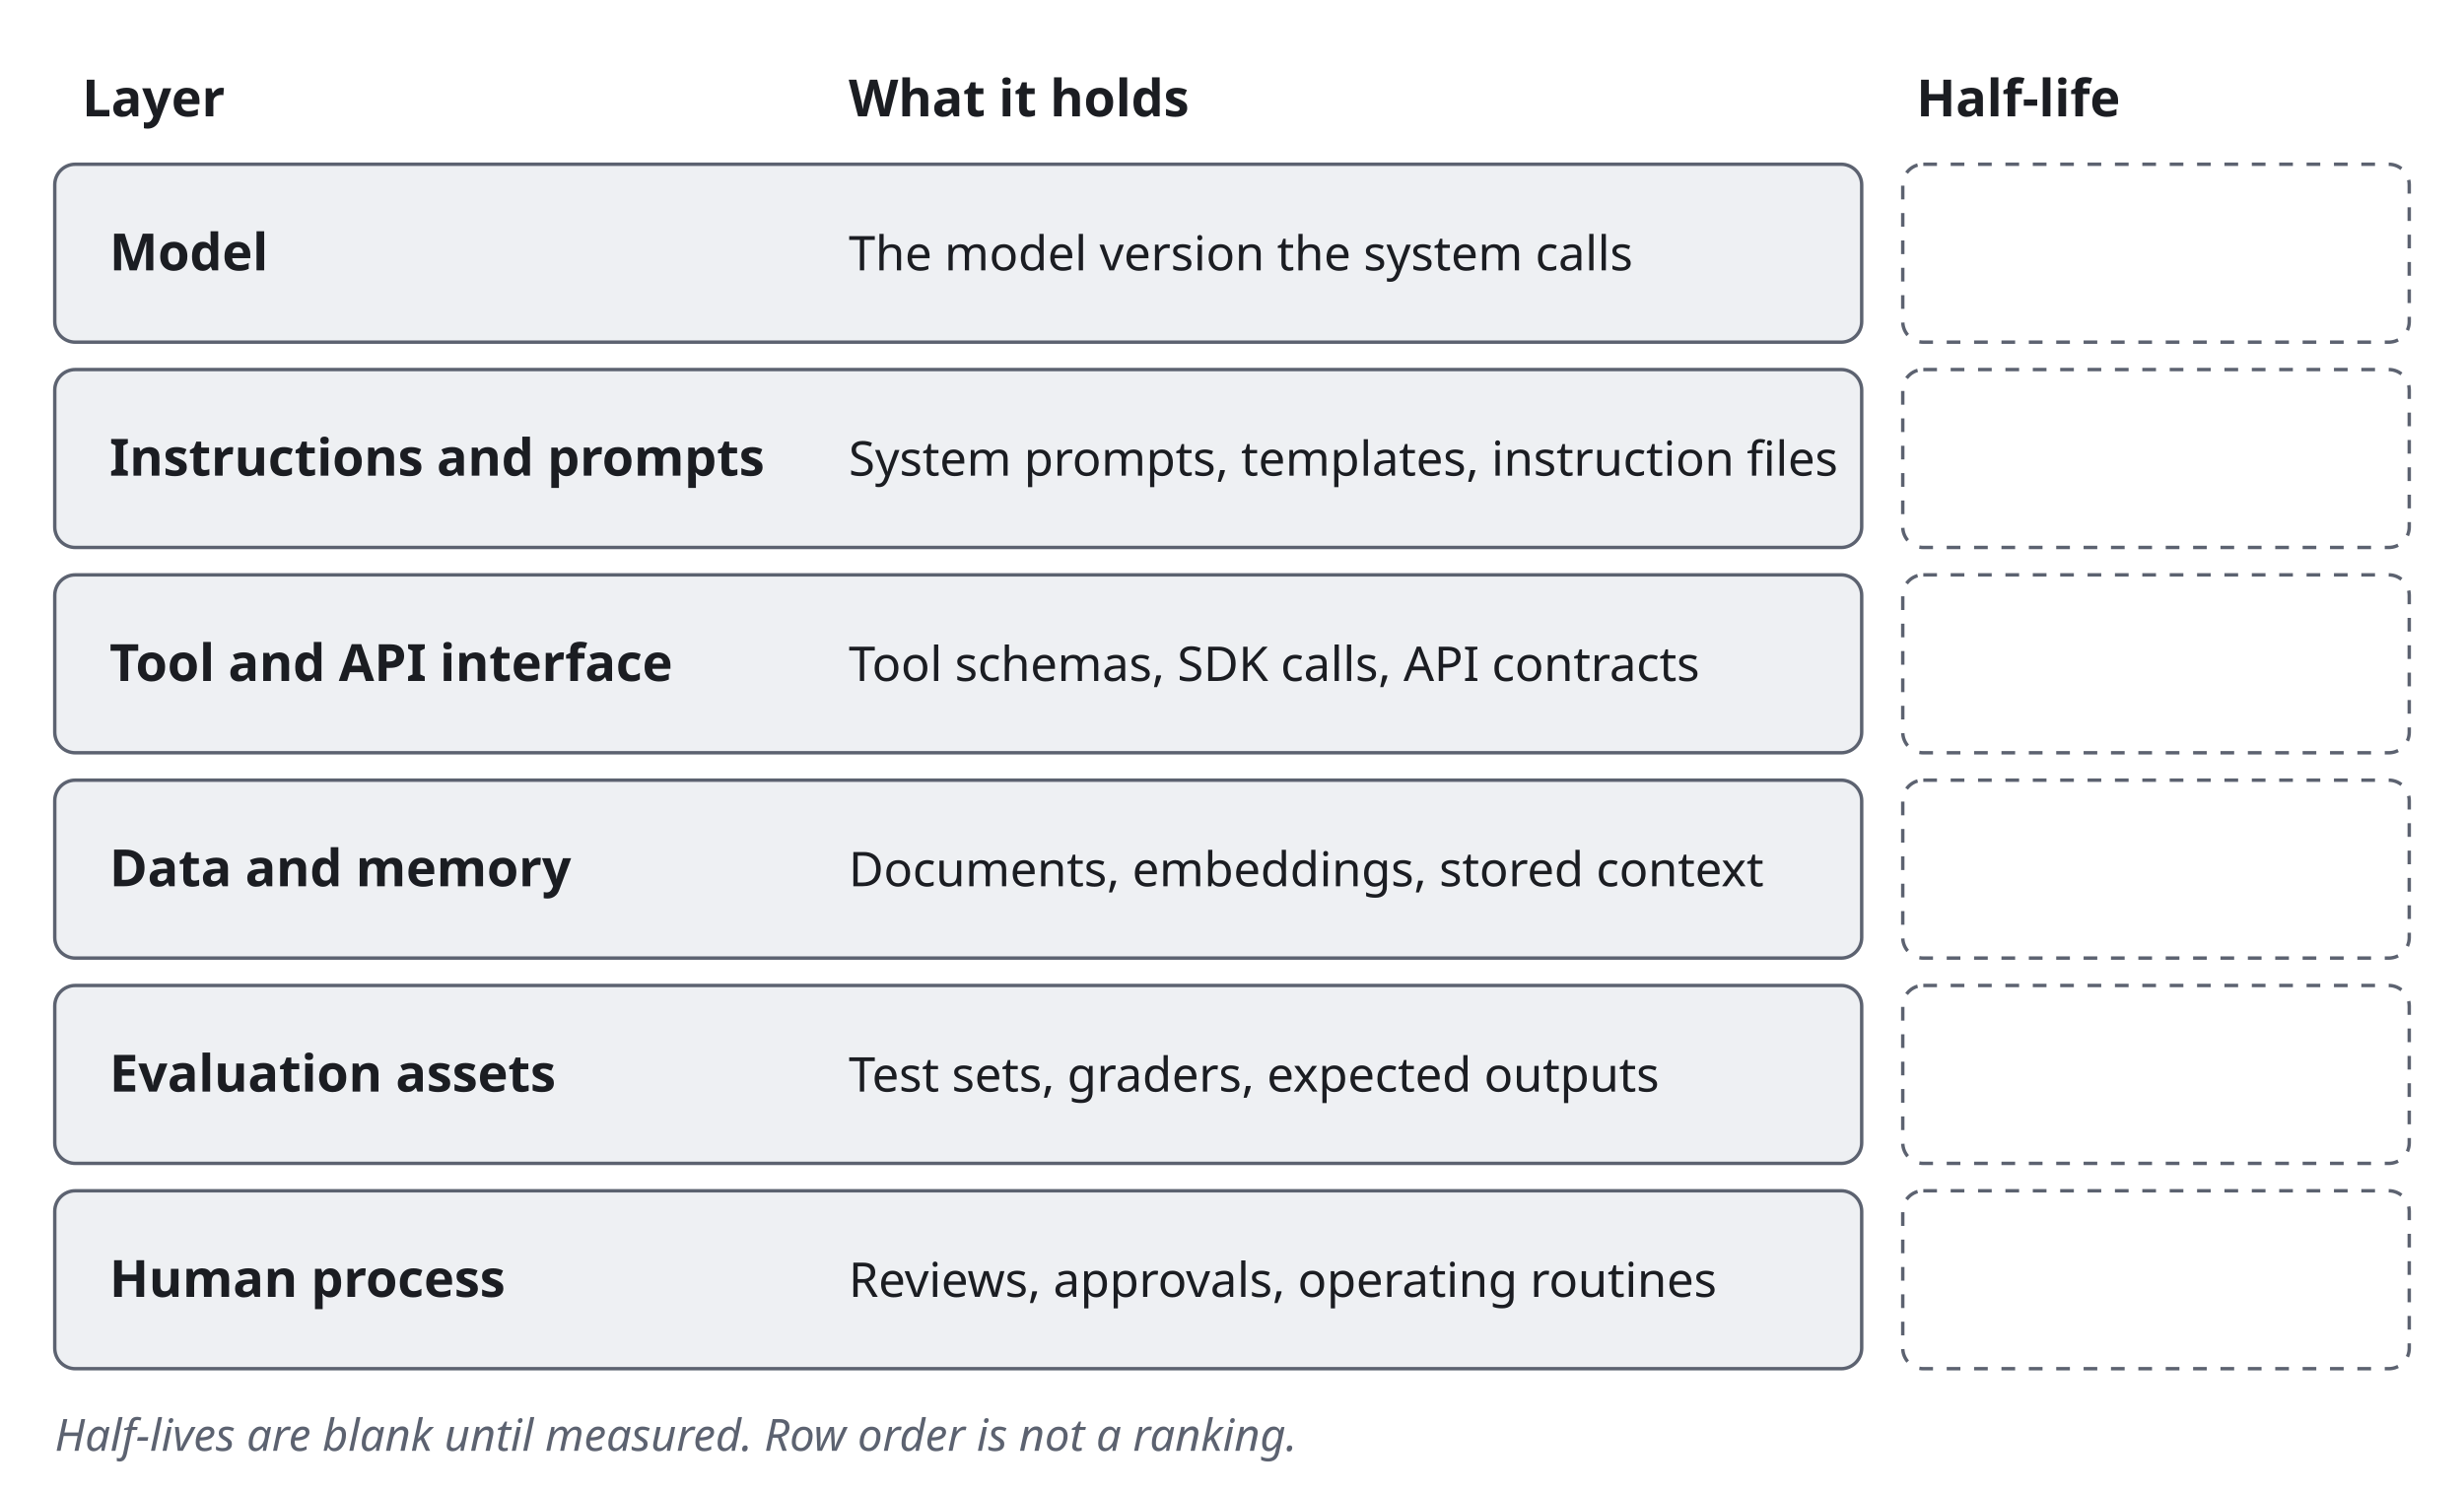
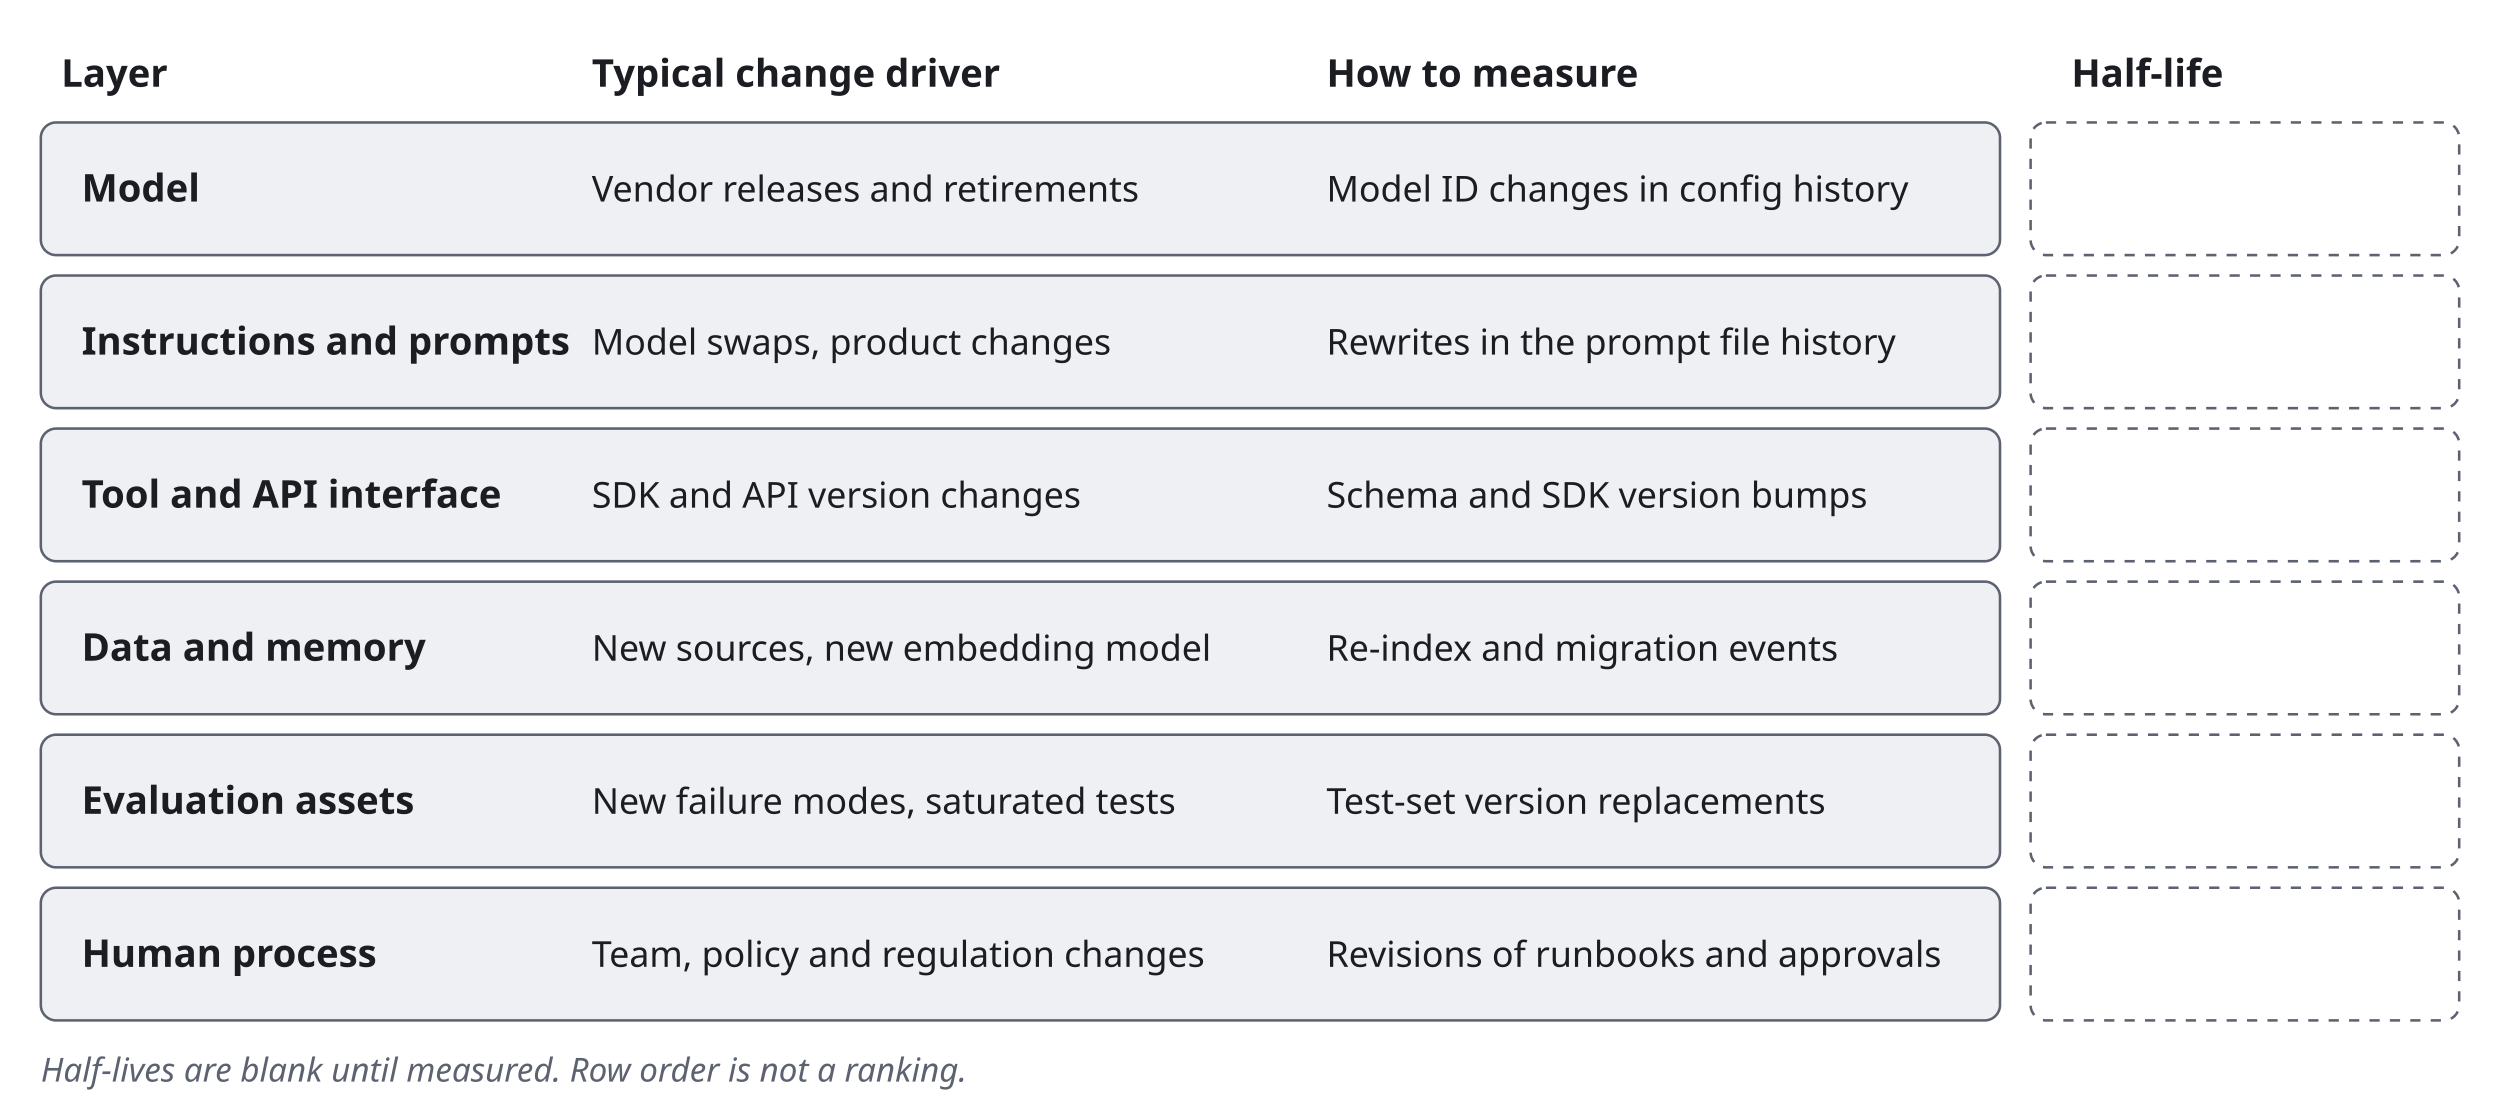
- <svg xmlns="http://www.w3.org/2000/svg" viewBox="0 0 720 436" role="img" aria-labelledby="layers-title layers-desc">
+ <svg xmlns="http://www.w3.org/2000/svg" viewBox="0 0 980 436" role="img" aria-labelledby="layers-title layers-desc">
  <style>
    /* Colours come from the page palette (src/styles/diagrams.css); the fallbacks are the light theme. */
    .ha-bg { fill: var(--ha-surface, #ffffff); }
    .ha-row { fill: var(--ha-fill, #eef0f3); stroke: var(--ha-line, #5c6270); stroke-width: 1; }
    .ha-blank { fill: none; stroke: var(--ha-line, #5c6270); stroke-width: 1; stroke-dasharray: 4 4; }
    .ha-head { fill: var(--ha-ink, #1b1d22); font: 600 15px system-ui, sans-serif; }
    .ha-name { fill: var(--ha-ink, #1b1d22); font: 600 15px system-ui, sans-serif; }
    .ha-text { fill: var(--ha-ink, #1b1d22); font: 14px system-ui, sans-serif; }
    .ha-note { fill: var(--ha-line, #5c6270); font: italic 13px system-ui, sans-serif; }
  </style>
-   <rect class="ha-bg" width="720" height="436" />
+   <rect class="ha-bg" width="980" height="436" />
  <text class="ha-head" x="24" y="34">Layer</text>
-   <text class="ha-head" x="248" y="34">What it holds</text>
-   <text class="ha-head" x="560" y="34">Half-life</text>
-   <rect class="ha-row" x="16" y="48" width="528" height="52" rx="6" />
+   <text class="ha-head" x="232" y="34">Typical change driver</text>
+   <text class="ha-head" x="520" y="34">How to measure</text>
+   <text class="ha-head" x="812" y="34">Half-life</text>
+   <rect class="ha-row" x="16" y="48" width="768" height="52" rx="6" />
  <text class="ha-name" x="32" y="79">Model</text>
-   <text class="ha-text" x="248" y="79">The model version the system calls</text>
-   <rect class="ha-blank" x="556" y="48" width="148" height="52" rx="6" />
-   <rect class="ha-row" x="16" y="108" width="528" height="52" rx="6" />
+   <text class="ha-text" x="232" y="79">Vendor releases and retirements</text>
+   <text class="ha-text" x="520" y="79">Model ID changes in config history</text>
+   <rect class="ha-blank" x="796" y="48" width="168" height="52" rx="6" />
+   <rect class="ha-row" x="16" y="108" width="768" height="52" rx="6" />
  <text class="ha-name" x="32" y="139">Instructions and prompts</text>
-   <text class="ha-text" x="248" y="139">System prompts, templates, instruction files</text>
-   <rect class="ha-blank" x="556" y="108" width="148" height="52" rx="6" />
-   <rect class="ha-row" x="16" y="168" width="528" height="52" rx="6" />
+   <text class="ha-text" x="232" y="139">Model swaps, product changes</text>
+   <text class="ha-text" x="520" y="139">Rewrites in the prompt file history</text>
+   <rect class="ha-blank" x="796" y="108" width="168" height="52" rx="6" />
+   <rect class="ha-row" x="16" y="168" width="768" height="52" rx="6" />
  <text class="ha-name" x="32" y="199">Tool and API interface</text>
-   <text class="ha-text" x="248" y="199">Tool schemas, SDK calls, API contracts</text>
-   <rect class="ha-blank" x="556" y="168" width="148" height="52" rx="6" />
-   <rect class="ha-row" x="16" y="228" width="528" height="52" rx="6" />
+   <text class="ha-text" x="232" y="199">SDK and API version changes</text>
+   <text class="ha-text" x="520" y="199">Schema and SDK version bumps</text>
+   <rect class="ha-blank" x="796" y="168" width="168" height="52" rx="6" />
+   <rect class="ha-row" x="16" y="228" width="768" height="52" rx="6" />
  <text class="ha-name" x="32" y="259">Data and memory</text>
-   <text class="ha-text" x="248" y="259">Documents, embeddings, stored context</text>
-   <rect class="ha-blank" x="556" y="228" width="148" height="52" rx="6" />
-   <rect class="ha-row" x="16" y="288" width="528" height="52" rx="6" />
+   <text class="ha-text" x="232" y="259">New sources, new embedding model</text>
+   <text class="ha-text" x="520" y="259">Re-index and migration events</text>
+   <rect class="ha-blank" x="796" y="228" width="168" height="52" rx="6" />
+   <rect class="ha-row" x="16" y="288" width="768" height="52" rx="6" />
  <text class="ha-name" x="32" y="319">Evaluation assets</text>
-   <text class="ha-text" x="248" y="319">Test sets, graders, expected outputs</text>
-   <rect class="ha-blank" x="556" y="288" width="148" height="52" rx="6" />
-   <rect class="ha-row" x="16" y="348" width="528" height="52" rx="6" />
+   <text class="ha-text" x="232" y="319">New failure modes, saturated tests</text>
+   <text class="ha-text" x="520" y="319">Test-set version replacements</text>
+   <rect class="ha-blank" x="796" y="288" width="168" height="52" rx="6" />
+   <rect class="ha-row" x="16" y="348" width="768" height="52" rx="6" />
  <text class="ha-name" x="32" y="379">Human process</text>
-   <text class="ha-text" x="248" y="379">Reviews, approvals, operating routines</text>
-   <rect class="ha-blank" x="556" y="348" width="148" height="52" rx="6" />
+   <text class="ha-text" x="232" y="379">Team, policy and regulation changes</text>
+   <text class="ha-text" x="520" y="379">Revisions of runbooks and approvals</text>
+   <rect class="ha-blank" x="796" y="348" width="168" height="52" rx="6" />
  <text class="ha-note" x="16" y="424">Half-lives are blank until measured. Row order is not a ranking.</text>
</svg>
